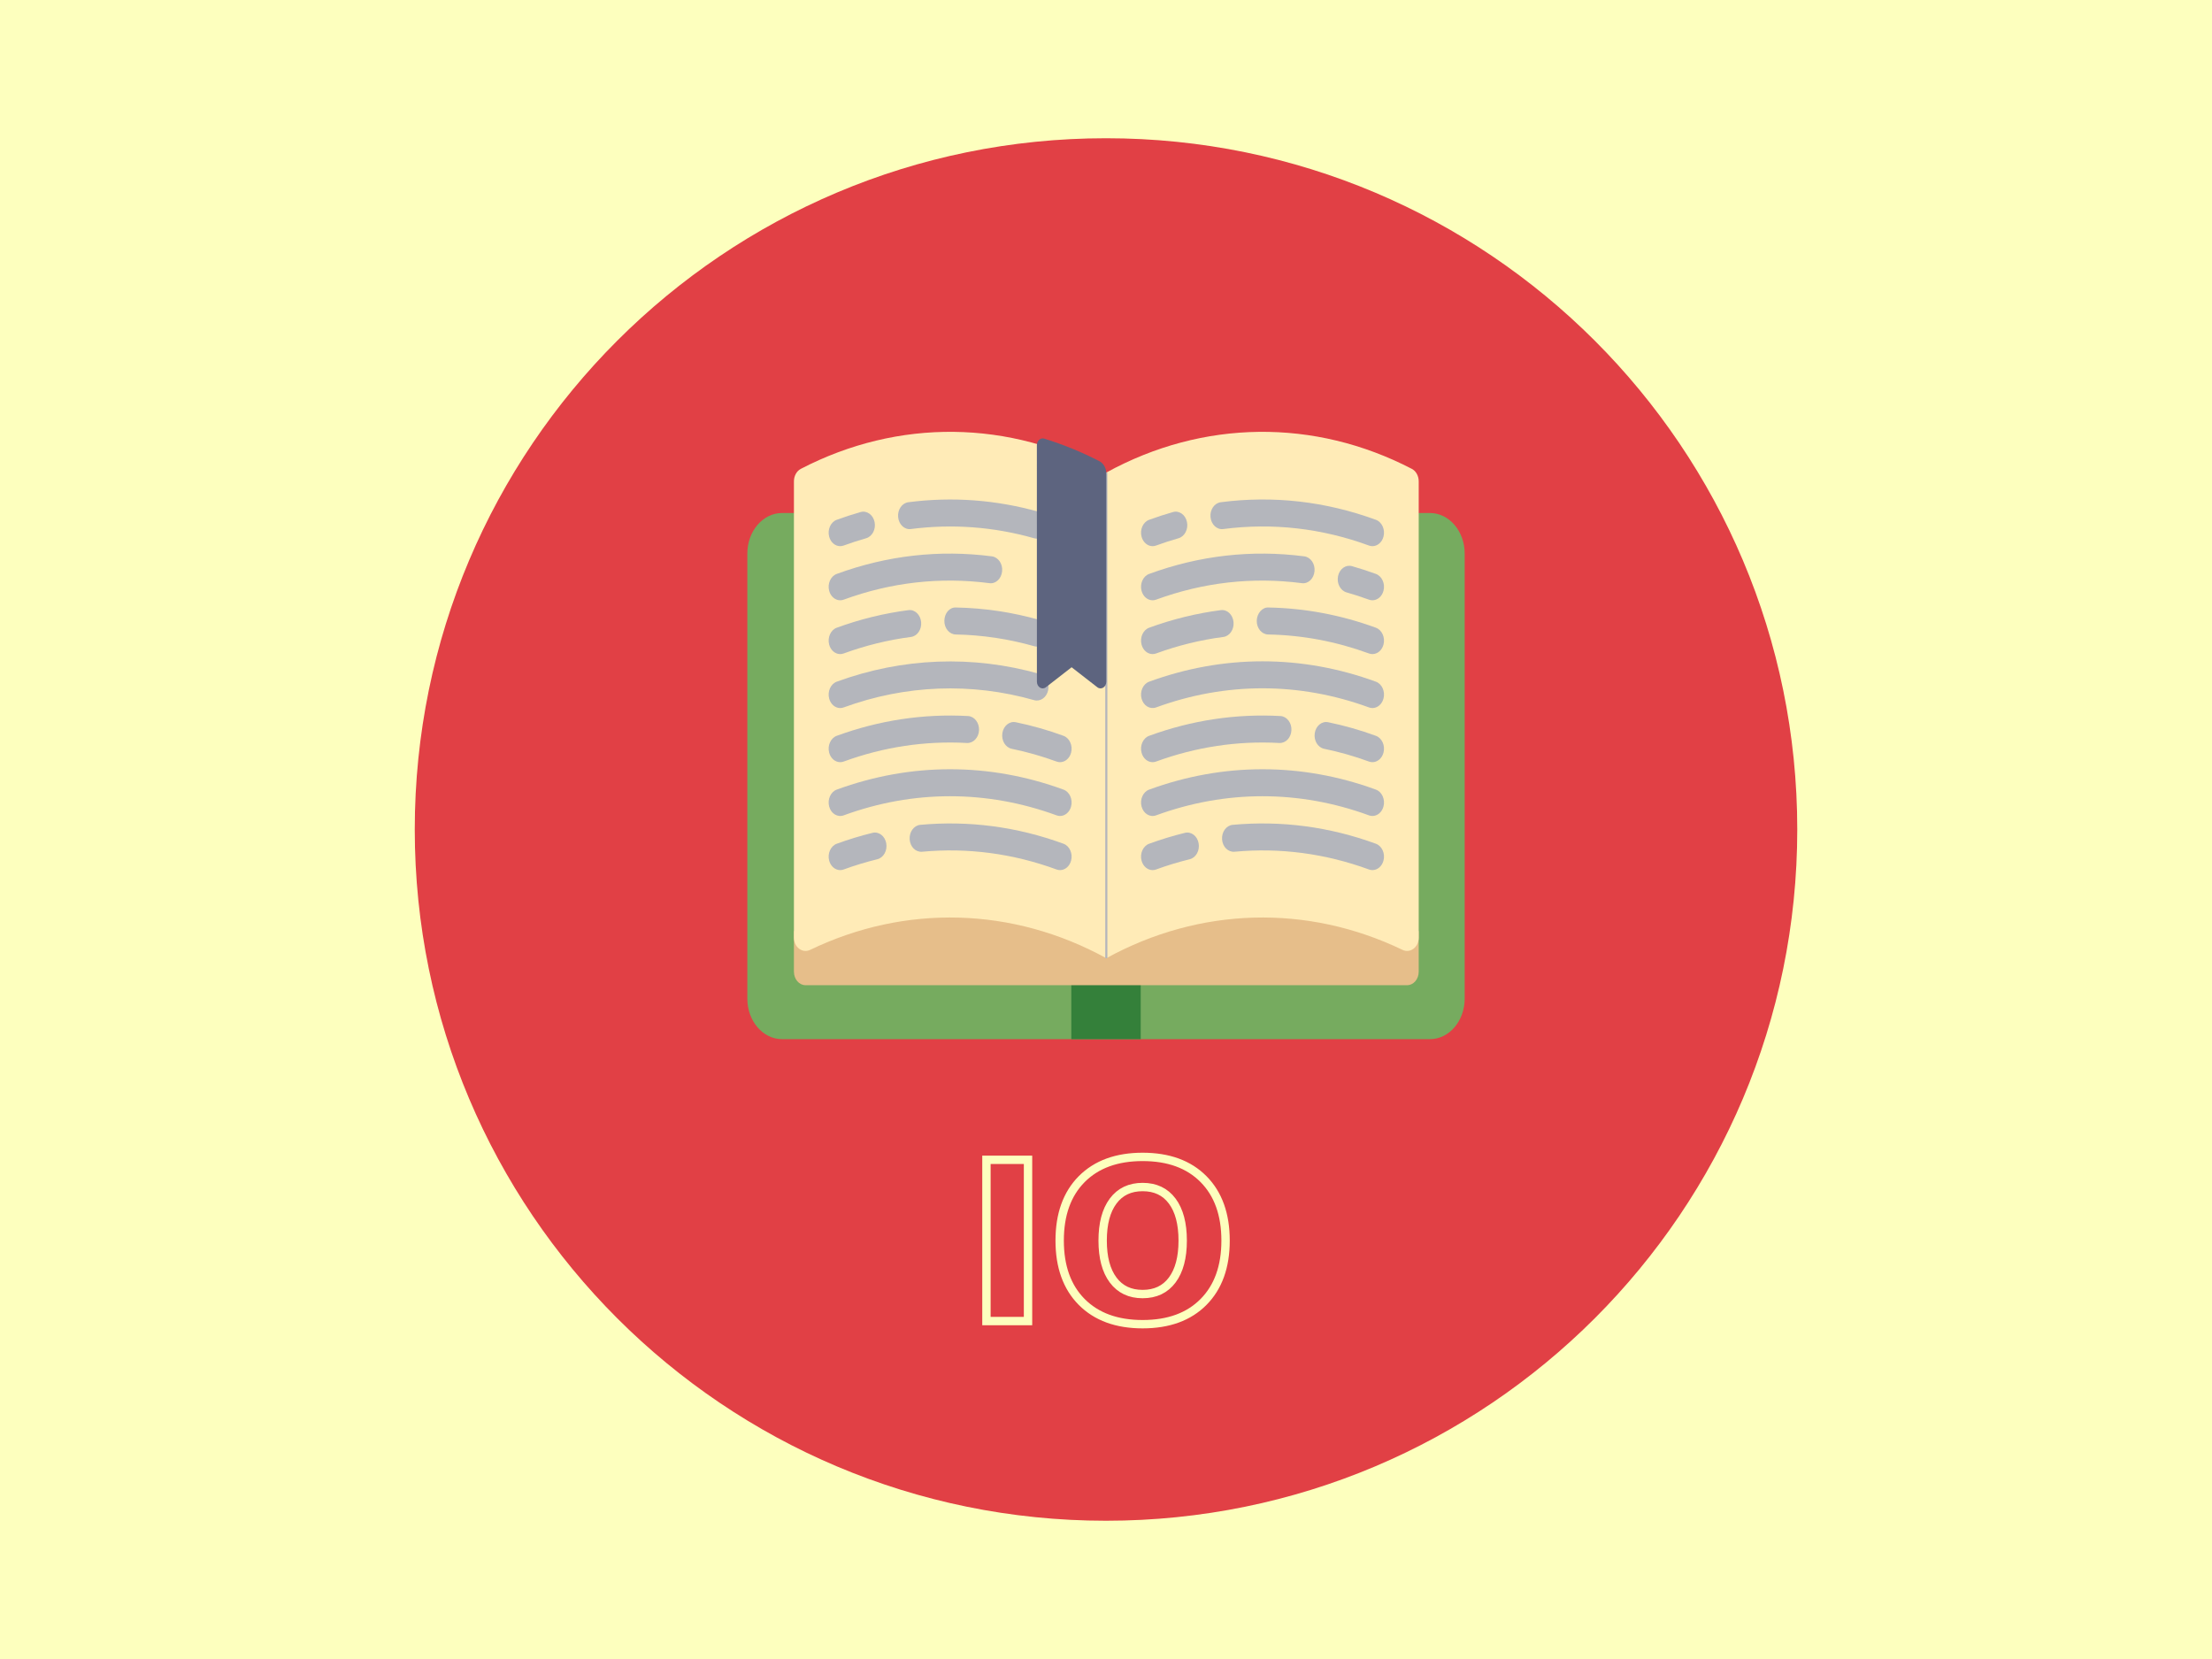
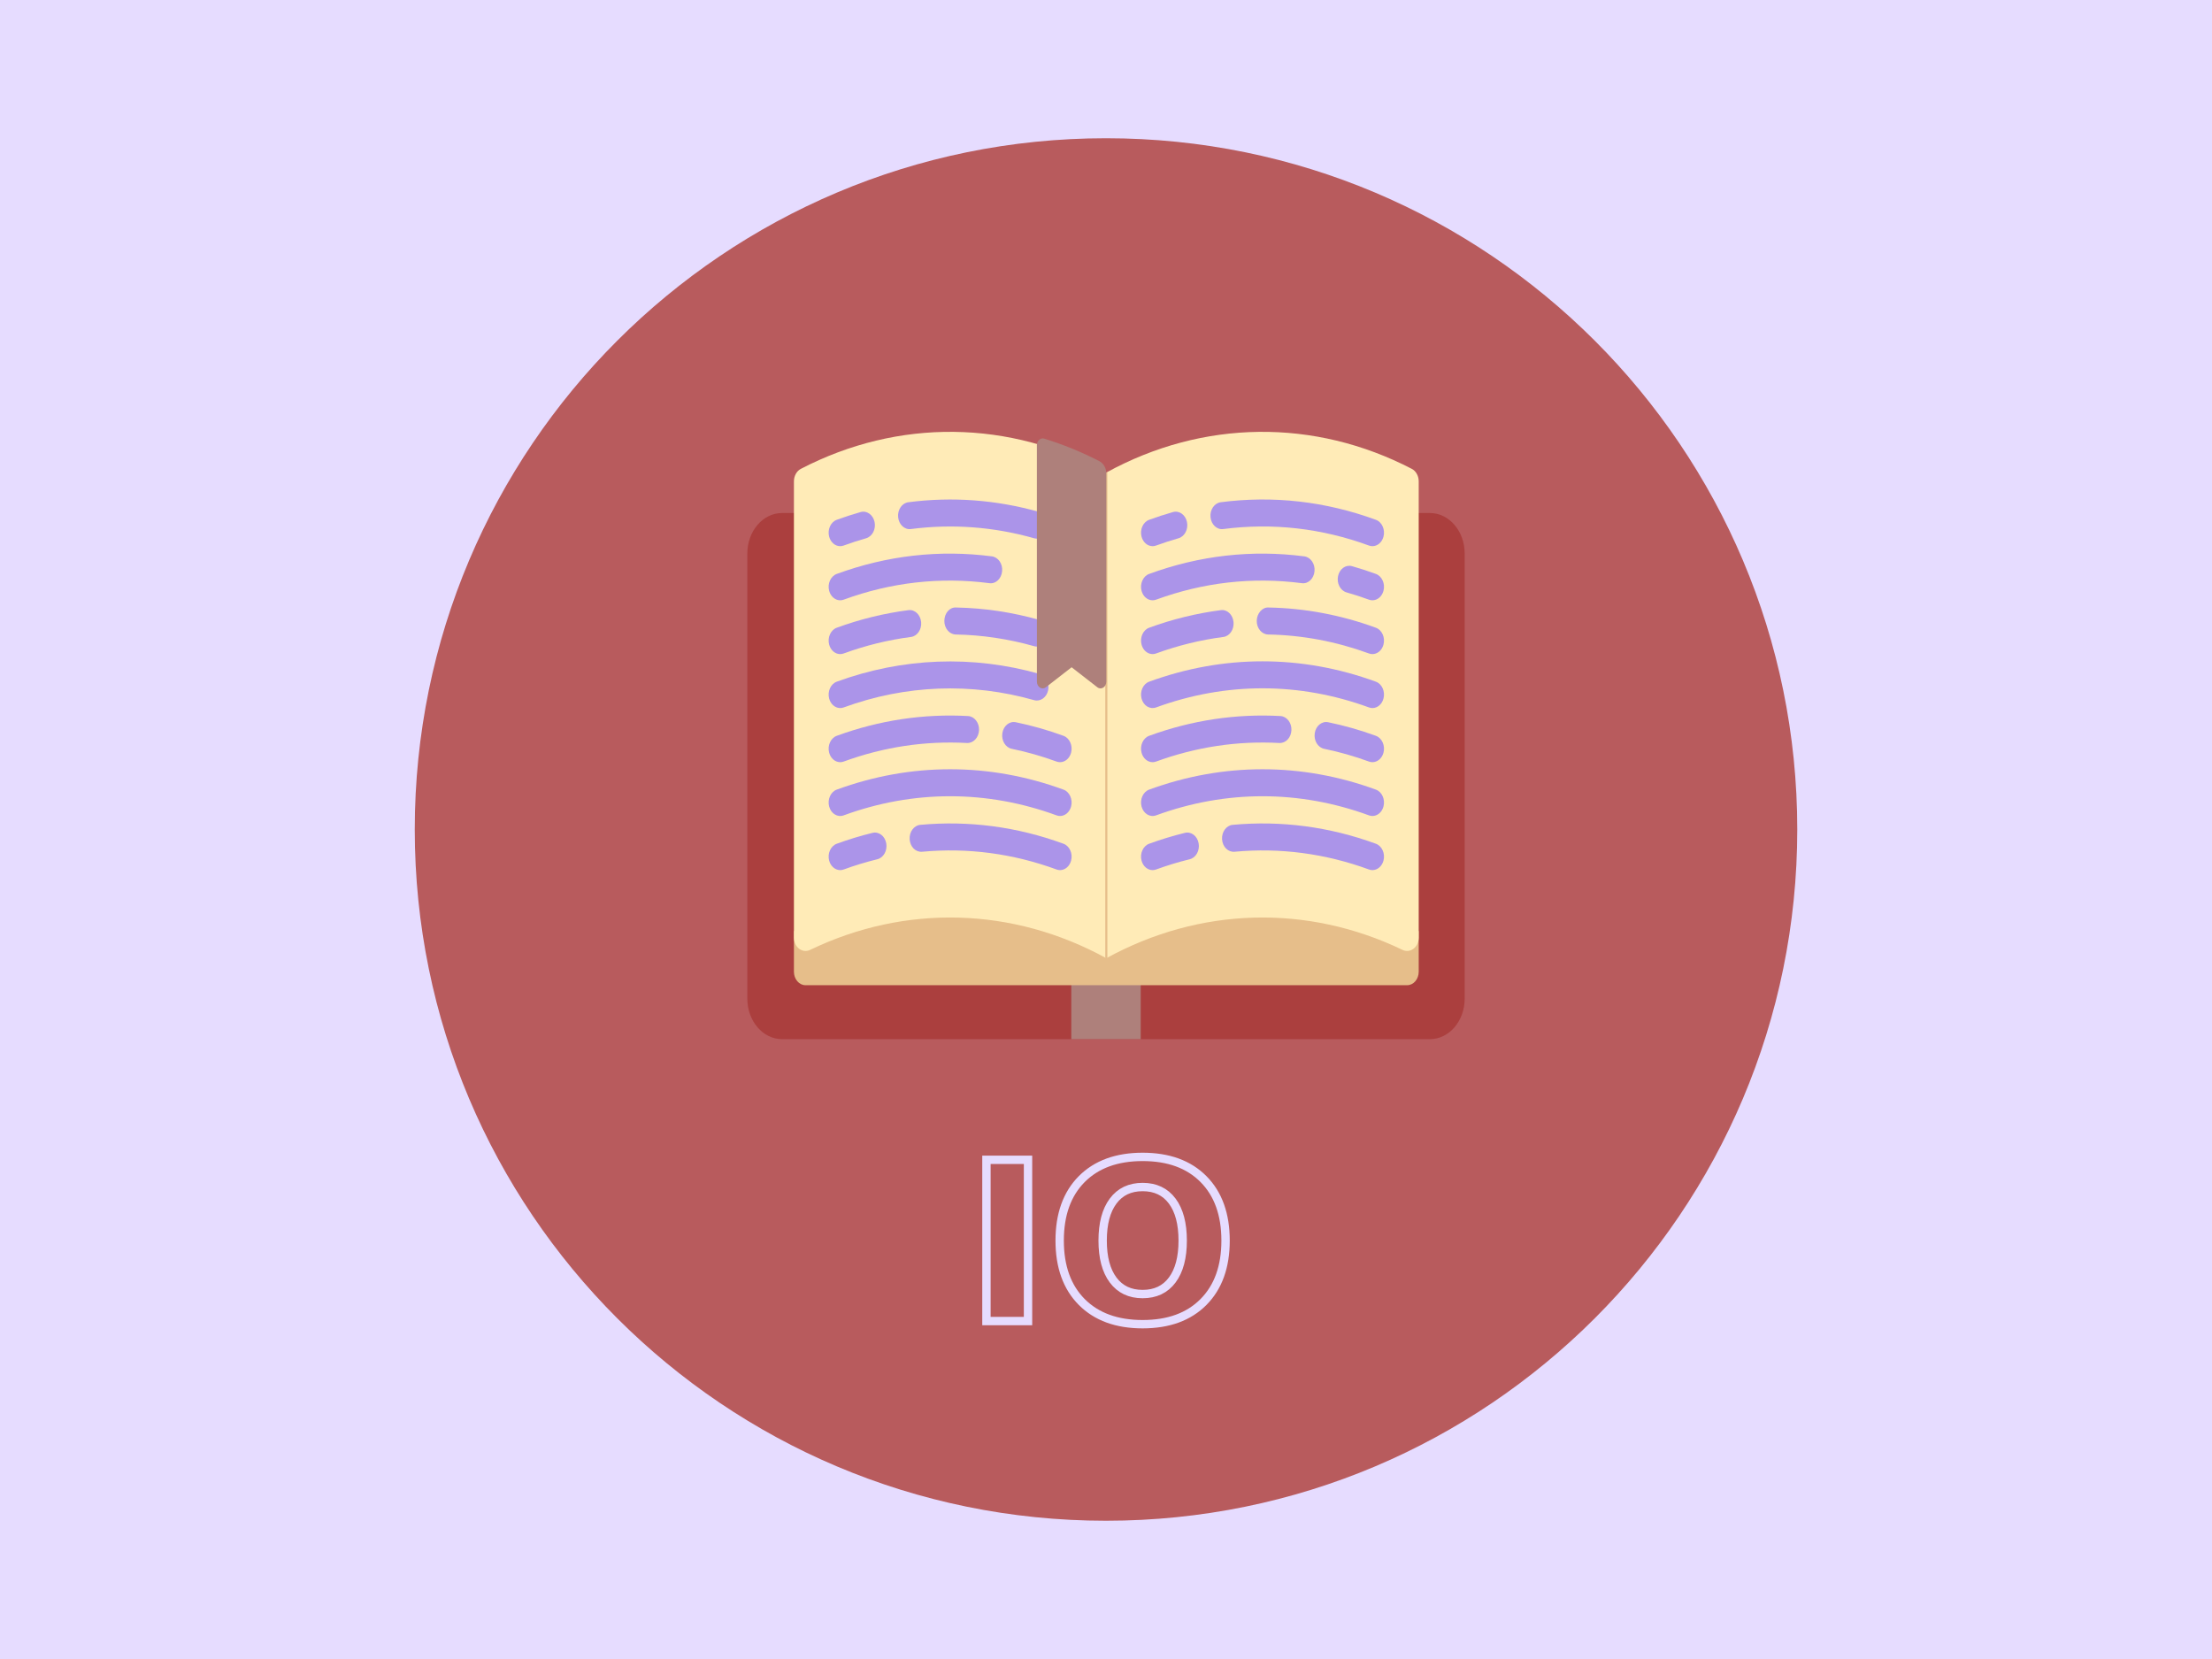
<svg xmlns="http://www.w3.org/2000/svg" width="400" height="300" viewBox="0 0 105.833 79.375" version="1.1" id="svg8">
  <defs id="defs2" />
  <g id="layer1" transform="translate(0,-217.625)">
-     <rect style="fill:#fdffbe;fill-opacity:1;stroke-width:0.25" id="rect4583" width="105.833" height="79.375" x="0" y="217.625" />
-     <circle style="fill:#e14045;fill-opacity:1;stroke-width:0.187" id="path3774" cx="52.917" cy="257.312" r="33.073" />
-     <g id="g6106" transform="matrix(0.06919637,0,0,0.08068456,35.75606,232.805)">
+     <rect style="fill:#e6dcff;fill-opacity:1;stroke-width:0.25" id="rect4583" width="105.833" height="79.375" x="0" y="217.625" />
+     <circle style="fill:#b85b5d;fill-opacity:1;stroke-width:0.187" id="path3774" cx="52.917" cy="257.312" r="33.073" />
+     <g id="g6106" transform="matrix(0.06919637,0,0,0.08068456,35.756,232.8054)">
      <g id="g5970">
        <g id="g5810" style="fill:#7bcb00;fill-opacity:1">
-           <path id="path5808" d="M 472,116.07 H 24 c -13.234,0 -24,10.766 -24,24 v 264 c 0,13.234 10.766,24 24,24 h 448 c 13.234,0 24,-10.766 24,-24 v -264 c 0,-13.234 -10.766,-24 -24,-24 z" style="fill:#76ab5f;fill-opacity:1" />
+           <path id="path5808" d="M 472,116.07 H 24 c -13.234,0 -24,10.766 -24,24 v 264 c 0,13.234 10.766,24 24,24 h 448 c 13.234,0 24,-10.766 24,-24 v -264 c 0,-13.234 -10.766,-24 -24,-24 z" style="fill:#ab3f3e;fill-opacity:1" />
        </g>
        <g id="g5814">
-           <rect id="rect5812" height="40" width="48" style="fill:#34803a;fill-opacity:1" y="388.07" x="224" />
+           <rect id="rect5812" height="40" width="48" style="fill:#ae847e;fill-opacity:0.941" y="388.07" x="224" />
        </g>
        <g id="g5818">
          <path id="path5816" d="m 464.219,364.07 v 24 c 0,4.418 -3.582,8 -8,8 h -416 c -4.418,0 -8,-3.582 -8,-8 v -24 l 47.781,-24 192,8 160,-8 z" style="fill:#e6be8a" />
        </g>
        <g id="g5822">
          <path id="path5820" d="m 43.443,375.116 c 65.739,-27.139 140.084,-25.487 204.776,4.954 v -288 C 181.394,60.625 104.27,59.9 36.97,89.894 c -2.896,1.291 -4.751,4.222 -4.751,7.393 v 270.515 c 0,5.779 5.883,9.519 11.224,7.314 z" style="fill:#ffebb7" />
        </g>
        <g id="g5826">
          <path id="path5824" d="m 248.219,380.07 c 64.692,-30.442 139.037,-32.093 204.776,-4.954 5.341,2.205 11.224,-1.535 11.224,-7.314 V 97.287 c 0,-3.171 -1.855,-6.102 -4.751,-7.393 C 392.168,59.9 315.043,60.625 248.219,92.07 Z" style="fill:#ffebb7;fill-opacity:1" />
        </g>
        <g id="g5832">
          <g id="g5830">
-             <path id="path5828" d="m 280.219,327.824 c -3.406,0 -6.563,-2.188 -7.633,-5.605 -1.32,-4.215 1.023,-8.707 5.234,-10.031 8.094,-2.543 16.422,-4.715 24.758,-6.461 4.313,-0.906 8.563,1.855 9.469,6.188 0.906,4.324 -1.859,8.563 -6.188,9.469 -7.828,1.641 -15.648,3.684 -23.242,6.07 -0.797,0.249 -1.609,0.37 -2.398,0.37 z" style="fill:#b4b6bc;fill-opacity:1" />
+             <path id="path5828" d="m 280.219,327.824 c -3.406,0 -6.563,-2.188 -7.633,-5.605 -1.32,-4.215 1.023,-8.707 5.234,-10.031 8.094,-2.543 16.422,-4.715 24.758,-6.461 4.313,-0.906 8.563,1.855 9.469,6.188 0.906,4.324 -1.859,8.563 -6.188,9.469 -7.828,1.641 -15.648,3.684 -23.242,6.07 -0.797,0.249 -1.609,0.37 -2.398,0.37 z" style="fill:#ab94e9;fill-opacity:1" />
          </g>
        </g>
        <g id="g5838">
          <g id="g5836">
-             <path id="path5834" d="m 432.219,327.824 c -0.789,0 -1.602,-0.121 -2.398,-0.371 -30.187,-9.48 -61.477,-13.031 -92.969,-10.523 -4.469,0.32 -8.258,-2.941 -8.609,-7.344 -0.344,-4.406 2.938,-8.258 7.344,-8.609 33.609,-2.641 66.891,1.117 99.031,11.211 4.211,1.324 6.555,5.816 5.234,10.031 -1.071,3.418 -4.227,5.605 -7.633,5.605 z" style="fill:#b4b6bc;fill-opacity:1" />
+             <path id="path5834" d="m 432.219,327.824 c -0.789,0 -1.602,-0.121 -2.398,-0.371 -30.187,-9.48 -61.477,-13.031 -92.969,-10.523 -4.469,0.32 -8.258,-2.941 -8.609,-7.344 -0.344,-4.406 2.938,-8.258 7.344,-8.609 33.609,-2.641 66.891,1.117 99.031,11.211 4.211,1.324 6.555,5.816 5.234,10.031 -1.071,3.418 -4.227,5.605 -7.633,5.605 z" style="fill:#ab94e9;fill-opacity:1" />
          </g>
        </g>
        <g id="g5844">
          <g id="g5842">
-             <path id="path5840" d="m 432.219,295.73 c -0.789,0 -1.602,-0.121 -2.398,-0.371 -48.156,-15.125 -99.047,-15.125 -147.203,0 -4.234,1.324 -8.719,-1.023 -10.031,-5.234 -1.32,-4.215 1.023,-8.707 5.234,-10.031 51.297,-16.109 105.5,-16.109 156.797,0 4.211,1.324 6.555,5.816 5.234,10.031 -1.071,3.418 -4.227,5.605 -7.633,5.605 z" style="fill:#b4b6bc;fill-opacity:1" />
+             <path id="path5840" d="m 432.219,295.73 c -0.789,0 -1.602,-0.121 -2.398,-0.371 -48.156,-15.125 -99.047,-15.125 -147.203,0 -4.234,1.324 -8.719,-1.023 -10.031,-5.234 -1.32,-4.215 1.023,-8.707 5.234,-10.031 51.297,-16.109 105.5,-16.109 156.797,0 4.211,1.324 6.555,5.816 5.234,10.031 -1.071,3.418 -4.227,5.605 -7.633,5.605 z" style="fill:#ab94e9;fill-opacity:1" />
          </g>
        </g>
        <g id="g5850">
          <g id="g5848">
-             <path id="path5846" d="m 280.219,263.824 c -3.406,0 -6.563,-2.188 -7.633,-5.605 -1.32,-4.215 1.023,-8.707 5.234,-10.031 29.445,-9.242 60,-13.176 90.781,-11.73 4.406,0.211 7.82,3.957 7.609,8.371 -0.203,4.422 -3.891,7.797 -8.375,7.613 -28.883,-1.363 -57.578,2.332 -85.219,11.012 -0.796,0.249 -1.608,0.37 -2.397,0.37 z" style="fill:#b4b6bc;fill-opacity:1" />
+             <path id="path5846" d="m 280.219,263.824 c -3.406,0 -6.563,-2.188 -7.633,-5.605 -1.32,-4.215 1.023,-8.707 5.234,-10.031 29.445,-9.242 60,-13.176 90.781,-11.73 4.406,0.211 7.82,3.957 7.609,8.371 -0.203,4.422 -3.891,7.797 -8.375,7.613 -28.883,-1.363 -57.578,2.332 -85.219,11.012 -0.796,0.249 -1.608,0.37 -2.397,0.37 z" style="fill:#ab94e9;fill-opacity:1" />
          </g>
        </g>
        <g id="g5856">
          <g id="g5854">
-             <path id="path5852" d="m 432.219,263.824 c -0.789,0 -1.602,-0.121 -2.398,-0.371 -10.109,-3.176 -20.539,-5.723 -31,-7.566 -4.352,-0.77 -7.258,-4.918 -6.484,-9.27 0.766,-4.348 4.922,-7.258 9.266,-6.488 11.141,1.965 22.242,4.676 33.016,8.059 4.211,1.324 6.555,5.816 5.234,10.031 -1.072,3.418 -4.228,5.605 -7.634,5.605 z" style="fill:#b4b6bc;fill-opacity:1" />
+             <path id="path5852" d="m 432.219,263.824 c -0.789,0 -1.602,-0.121 -2.398,-0.371 -10.109,-3.176 -20.539,-5.723 -31,-7.566 -4.352,-0.77 -7.258,-4.918 -6.484,-9.27 0.766,-4.348 4.922,-7.258 9.266,-6.488 11.141,1.965 22.242,4.676 33.016,8.059 4.211,1.324 6.555,5.816 5.234,10.031 -1.072,3.418 -4.228,5.605 -7.634,5.605 z" style="fill:#ab94e9;fill-opacity:1" />
          </g>
        </g>
        <g id="g5862">
          <g id="g5860">
-             <path id="path5858" d="m 432.219,231.73 c -0.789,0 -1.602,-0.121 -2.398,-0.371 -48.156,-15.125 -99.047,-15.125 -147.203,0 -4.234,1.316 -8.719,-1.027 -10.031,-5.234 -1.32,-4.215 1.023,-8.707 5.234,-10.031 51.297,-16.109 105.5,-16.109 156.797,0 4.211,1.324 6.555,5.816 5.234,10.031 -1.071,3.418 -4.227,5.605 -7.633,5.605 z" style="fill:#b4b6bc;fill-opacity:1" />
+             <path id="path5858" d="m 432.219,231.73 c -0.789,0 -1.602,-0.121 -2.398,-0.371 -48.156,-15.125 -99.047,-15.125 -147.203,0 -4.234,1.316 -8.719,-1.027 -10.031,-5.234 -1.32,-4.215 1.023,-8.707 5.234,-10.031 51.297,-16.109 105.5,-16.109 156.797,0 4.211,1.324 6.555,5.816 5.234,10.031 -1.071,3.418 -4.227,5.605 -7.633,5.605 z" style="fill:#ab94e9;fill-opacity:1" />
          </g>
        </g>
        <g id="g5868">
          <g id="g5866">
-             <path id="path5864" d="m 280.219,199.731 c -3.406,0 -6.563,-2.188 -7.633,-5.605 -1.32,-4.215 1.023,-8.707 5.234,-10.031 16.094,-5.055 32.75,-8.562 49.523,-10.422 4.453,-0.535 8.352,2.684 8.836,7.066 0.484,4.391 -2.68,8.348 -7.07,8.832 -15.742,1.75 -31.391,5.043 -46.492,9.789 -0.797,0.249 -1.609,0.371 -2.398,0.371 z" style="fill:#b4b6bc;fill-opacity:1" />
+             <path id="path5864" d="m 280.219,199.731 c -3.406,0 -6.563,-2.188 -7.633,-5.605 -1.32,-4.215 1.023,-8.707 5.234,-10.031 16.094,-5.055 32.75,-8.562 49.523,-10.422 4.453,-0.535 8.352,2.684 8.836,7.066 0.484,4.391 -2.68,8.348 -7.07,8.832 -15.742,1.75 -31.391,5.043 -46.492,9.789 -0.797,0.249 -1.609,0.371 -2.398,0.371 z" style="fill:#ab94e9;fill-opacity:1" />
          </g>
        </g>
        <g id="g5874">
          <g id="g5872">
-             <path id="path5870" d="m 432.219,199.731 c -0.789,0 -1.602,-0.121 -2.398,-0.371 -22.586,-7.098 -46.039,-10.887 -69.719,-11.258 -4.422,-0.07 -7.945,-3.707 -7.875,-8.125 0.07,-4.414 3.93,-8.133 8.125,-7.875 25.219,0.398 50.211,4.434 74.266,11.992 4.211,1.324 6.555,5.816 5.234,10.031 -1.079,3.418 -4.227,5.606 -7.633,5.606 z" style="fill:#b4b6bc;fill-opacity:1" />
+             <path id="path5870" d="m 432.219,199.731 c -0.789,0 -1.602,-0.121 -2.398,-0.371 -22.586,-7.098 -46.039,-10.887 -69.719,-11.258 -4.422,-0.07 -7.945,-3.707 -7.875,-8.125 0.07,-4.414 3.93,-8.133 8.125,-7.875 25.219,0.398 50.211,4.434 74.266,11.992 4.211,1.324 6.555,5.816 5.234,10.031 -1.079,3.418 -4.227,5.606 -7.633,5.606 z" style="fill:#ab94e9;fill-opacity:1" />
          </g>
        </g>
        <g id="g5880">
          <g id="g5878">
-             <path id="path5876" d="m 280.219,167.824 c -3.406,0 -6.563,-2.188 -7.633,-5.605 -1.32,-4.215 1.023,-8.707 5.234,-10.031 34.859,-10.949 70.937,-14.465 107.281,-10.422 4.391,0.484 7.555,4.441 7.07,8.832 -0.484,4.387 -4.359,7.637 -8.836,7.066 -34.094,-3.781 -67.992,-0.496 -100.719,9.789 -0.796,0.25 -1.608,0.371 -2.397,0.371 z" style="fill:#b4b6bc;fill-opacity:1" />
+             <path id="path5876" d="m 280.219,167.824 c -3.406,0 -6.563,-2.188 -7.633,-5.605 -1.32,-4.215 1.023,-8.707 5.234,-10.031 34.859,-10.949 70.937,-14.465 107.281,-10.422 4.391,0.484 7.555,4.441 7.07,8.832 -0.484,4.387 -4.359,7.637 -8.836,7.066 -34.094,-3.781 -67.992,-0.496 -100.719,9.789 -0.796,0.25 -1.608,0.371 -2.397,0.371 z" style="fill:#ab94e9;fill-opacity:1" />
          </g>
        </g>
        <g id="g5886">
          <g id="g5884">
-             <path id="path5882" d="m 432.219,167.824 c -0.789,0 -1.602,-0.121 -2.398,-0.371 -5.078,-1.598 -10.289,-3.047 -15.5,-4.316 -4.289,-1.047 -6.922,-5.375 -5.875,-9.668 1.047,-4.293 5.344,-6.918 9.672,-5.879 5.539,1.352 11.086,2.898 16.5,4.598 4.211,1.324 6.555,5.816 5.234,10.031 -1.071,3.418 -4.227,5.605 -7.633,5.605 z" style="fill:#b4b6bc;fill-opacity:1" />
+             <path id="path5882" d="m 432.219,167.824 c -0.789,0 -1.602,-0.121 -2.398,-0.371 -5.078,-1.598 -10.289,-3.047 -15.5,-4.316 -4.289,-1.047 -6.922,-5.375 -5.875,-9.668 1.047,-4.293 5.344,-6.918 9.672,-5.879 5.539,1.352 11.086,2.898 16.5,4.598 4.211,1.324 6.555,5.816 5.234,10.031 -1.071,3.418 -4.227,5.605 -7.633,5.605 z" style="fill:#ab94e9;fill-opacity:1" />
          </g>
        </g>
        <g id="g5892">
          <g id="g5890">
-             <path id="path5888" d="m 280.219,135.731 c -3.406,0 -6.563,-2.191 -7.633,-5.609 -1.32,-4.219 1.023,-8.707 5.242,-10.027 5.5,-1.727 11.047,-3.27 16.492,-4.594 4.266,-1.051 8.617,1.59 9.664,5.883 1.047,4.293 -1.594,8.621 -5.883,9.664 -5.109,1.242 -10.32,2.691 -15.492,4.312 -0.797,0.249 -1.601,0.371 -2.39,0.371 z" style="fill:#b4b6bc;fill-opacity:1" />
+             <path id="path5888" d="m 280.219,135.731 c -3.406,0 -6.563,-2.191 -7.633,-5.609 -1.32,-4.219 1.023,-8.707 5.242,-10.027 5.5,-1.727 11.047,-3.27 16.492,-4.594 4.266,-1.051 8.617,1.59 9.664,5.883 1.047,4.293 -1.594,8.621 -5.883,9.664 -5.109,1.242 -10.32,2.691 -15.492,4.312 -0.797,0.249 -1.601,0.371 -2.39,0.371 z" style="fill:#ab94e9;fill-opacity:1" />
          </g>
        </g>
        <g id="g5898">
          <g id="g5896">
-             <path id="path5894" d="m 432.219,135.731 c -0.789,0 -1.602,-0.121 -2.398,-0.371 -32.734,-10.285 -66.617,-13.566 -100.719,-9.789 -4.422,0.539 -8.352,-2.684 -8.836,-7.066 -0.484,-4.391 2.68,-8.348 7.07,-8.832 36.328,-4.043 72.414,-0.527 107.281,10.422 4.211,1.324 6.555,5.816 5.234,10.031 -1.07,3.417 -4.226,5.605 -7.632,5.605 z" style="fill:#b4b6bc;fill-opacity:1" />
+             <path id="path5894" d="m 432.219,135.731 c -0.789,0 -1.602,-0.121 -2.398,-0.371 -32.734,-10.285 -66.617,-13.566 -100.719,-9.789 -4.422,0.539 -8.352,-2.684 -8.836,-7.066 -0.484,-4.391 2.68,-8.348 7.07,-8.832 36.328,-4.043 72.414,-0.527 107.281,10.422 4.211,1.324 6.555,5.816 5.234,10.031 -1.07,3.417 -4.226,5.605 -7.632,5.605 z" style="fill:#ab94e9;fill-opacity:1" />
          </g>
        </g>
        <g id="g5904">
          <g id="g5902">
-             <path id="path5900" d="m 64.219,327.824 c -3.406,0 -6.562,-2.188 -7.633,-5.605 -1.32,-4.215 1.023,-8.707 5.234,-10.031 8.094,-2.543 16.422,-4.715 24.758,-6.461 4.32,-0.906 8.563,1.855 9.469,6.188 0.906,4.324 -1.859,8.563 -6.188,9.469 -7.828,1.641 -15.648,3.684 -23.242,6.07 -0.797,0.249 -1.609,0.37 -2.398,0.37 z" style="fill:#b4b6bc" />
+             <path id="path5900" d="m 64.219,327.824 c -3.406,0 -6.562,-2.188 -7.633,-5.605 -1.32,-4.215 1.023,-8.707 5.234,-10.031 8.094,-2.543 16.422,-4.715 24.758,-6.461 4.32,-0.906 8.563,1.855 9.469,6.188 0.906,4.324 -1.859,8.563 -6.188,9.469 -7.828,1.641 -15.648,3.684 -23.242,6.07 -0.797,0.249 -1.609,0.37 -2.398,0.37 z" style="fill:#ab94e9;fill-opacity:1" />
          </g>
        </g>
        <g id="g5910">
          <g id="g5908">
-             <path id="path5906" d="m 216.219,327.824 c -0.789,0 -1.602,-0.121 -2.398,-0.371 -30.18,-9.48 -61.477,-13.031 -92.969,-10.523 -4.531,0.32 -8.258,-2.941 -8.609,-7.344 -0.344,-4.406 2.938,-8.258 7.344,-8.609 33.609,-2.641 66.883,1.117 99.031,11.211 4.211,1.324 6.555,5.816 5.234,10.031 -1.071,3.418 -4.227,5.605 -7.633,5.605 z" style="fill:#b4b6bc" />
+             <path id="path5906" d="m 216.219,327.824 c -0.789,0 -1.602,-0.121 -2.398,-0.371 -30.18,-9.48 -61.477,-13.031 -92.969,-10.523 -4.531,0.32 -8.258,-2.941 -8.609,-7.344 -0.344,-4.406 2.938,-8.258 7.344,-8.609 33.609,-2.641 66.883,1.117 99.031,11.211 4.211,1.324 6.555,5.816 5.234,10.031 -1.071,3.418 -4.227,5.605 -7.633,5.605 z" style="fill:#ab94e9;fill-opacity:1" />
          </g>
        </g>
        <g id="g5916">
          <g id="g5914">
-             <path id="path5912" d="m 216.219,295.73 c -0.789,0 -1.602,-0.121 -2.398,-0.371 -48.156,-15.125 -99.047,-15.125 -147.203,0 -4.25,1.324 -8.719,-1.023 -10.031,-5.234 -1.32,-4.215 1.023,-8.707 5.234,-10.031 51.297,-16.109 105.5,-16.109 156.797,0 4.211,1.324 6.555,5.816 5.234,10.031 -1.071,3.418 -4.227,5.605 -7.633,5.605 z" style="fill:#b4b6bc" />
+             <path id="path5912" d="m 216.219,295.73 c -0.789,0 -1.602,-0.121 -2.398,-0.371 -48.156,-15.125 -99.047,-15.125 -147.203,0 -4.25,1.324 -8.719,-1.023 -10.031,-5.234 -1.32,-4.215 1.023,-8.707 5.234,-10.031 51.297,-16.109 105.5,-16.109 156.797,0 4.211,1.324 6.555,5.816 5.234,10.031 -1.071,3.418 -4.227,5.605 -7.633,5.605 z" style="fill:#ab94e9;fill-opacity:1" />
          </g>
        </g>
        <g id="g5922">
          <g id="g5920">
-             <path id="path5918" d="m 64.219,263.824 c -3.406,0 -6.562,-2.188 -7.633,-5.605 -1.32,-4.215 1.023,-8.707 5.234,-10.031 29.445,-9.242 60.023,-13.176 90.781,-11.73 4.406,0.211 7.82,3.957 7.609,8.371 -0.211,4.422 -3.938,7.797 -8.375,7.613 -28.891,-1.363 -57.578,2.332 -85.219,11.012 -0.796,0.249 -1.608,0.37 -2.397,0.37 z" style="fill:#b4b6bc" />
+             <path id="path5918" d="m 64.219,263.824 c -3.406,0 -6.562,-2.188 -7.633,-5.605 -1.32,-4.215 1.023,-8.707 5.234,-10.031 29.445,-9.242 60.023,-13.176 90.781,-11.73 4.406,0.211 7.82,3.957 7.609,8.371 -0.211,4.422 -3.938,7.797 -8.375,7.613 -28.891,-1.363 -57.578,2.332 -85.219,11.012 -0.796,0.249 -1.608,0.37 -2.397,0.37 z" style="fill:#ab94e9;fill-opacity:1" />
          </g>
        </g>
        <g id="g5928">
          <g id="g5926">
-             <path id="path5924" d="m 216.219,263.824 c -0.789,0 -1.602,-0.121 -2.398,-0.371 -10.109,-3.176 -20.539,-5.723 -31,-7.566 -4.352,-0.77 -7.258,-4.918 -6.484,-9.27 0.758,-4.348 4.93,-7.258 9.266,-6.488 11.141,1.965 22.242,4.676 33.016,8.059 4.211,1.324 6.555,5.816 5.234,10.031 -1.072,3.418 -4.228,5.605 -7.634,5.605 z" style="fill:#b4b6bc" />
+             <path id="path5924" d="m 216.219,263.824 c -0.789,0 -1.602,-0.121 -2.398,-0.371 -10.109,-3.176 -20.539,-5.723 -31,-7.566 -4.352,-0.77 -7.258,-4.918 -6.484,-9.27 0.758,-4.348 4.93,-7.258 9.266,-6.488 11.141,1.965 22.242,4.676 33.016,8.059 4.211,1.324 6.555,5.816 5.234,10.031 -1.072,3.418 -4.228,5.605 -7.634,5.605 z" style="fill:#ab94e9;fill-opacity:1" />
          </g>
        </g>
        <g id="g5934">
          <g id="g5932">
-             <path id="path5930" d="m 64.219,231.73 c -3.406,0 -6.562,-2.188 -7.633,-5.605 -1.32,-4.215 1.023,-8.707 5.234,-10.031 45.477,-14.277 94,-15.867 140.289,-4.594 4.297,1.047 6.93,5.375 5.883,9.668 -1.047,4.289 -5.398,6.902 -9.664,5.879 -43.469,-10.598 -89.016,-9.094 -131.711,4.313 -0.797,0.249 -1.609,0.37 -2.398,0.37 z" style="fill:#b4b6bc" />
+             <path id="path5930" d="m 64.219,231.73 c -3.406,0 -6.562,-2.188 -7.633,-5.605 -1.32,-4.215 1.023,-8.707 5.234,-10.031 45.477,-14.277 94,-15.867 140.289,-4.594 4.297,1.047 6.93,5.375 5.883,9.668 -1.047,4.289 -5.398,6.902 -9.664,5.879 -43.469,-10.598 -89.016,-9.094 -131.711,4.313 -0.797,0.249 -1.609,0.37 -2.398,0.37 z" style="fill:#ab94e9;fill-opacity:1" />
          </g>
        </g>
        <g id="g5940">
          <g id="g5938">
-             <path id="path5936" d="m 64.219,199.731 c -3.406,0 -6.562,-2.188 -7.633,-5.605 -1.32,-4.215 1.023,-8.707 5.234,-10.031 16.094,-5.055 32.75,-8.562 49.523,-10.422 4.414,-0.535 8.352,2.684 8.836,7.066 0.484,4.391 -2.68,8.348 -7.07,8.832 -15.742,1.75 -31.391,5.043 -46.492,9.789 -0.797,0.249 -1.609,0.371 -2.398,0.371 z" style="fill:#b4b6bc" />
+             <path id="path5936" d="m 64.219,199.731 c -3.406,0 -6.562,-2.188 -7.633,-5.605 -1.32,-4.215 1.023,-8.707 5.234,-10.031 16.094,-5.055 32.75,-8.562 49.523,-10.422 4.414,-0.535 8.352,2.684 8.836,7.066 0.484,4.391 -2.68,8.348 -7.07,8.832 -15.742,1.75 -31.391,5.043 -46.492,9.789 -0.797,0.249 -1.609,0.371 -2.398,0.371 z" style="fill:#ab94e9;fill-opacity:1" />
          </g>
        </g>
        <g id="g5946">
          <g id="g5944">
-             <path id="path5942" d="m 200.227,195.273 c -0.625,0 -1.266,-0.074 -1.898,-0.227 -17.734,-4.32 -35.984,-6.66 -54.227,-6.945 -4.422,-0.07 -7.945,-3.707 -7.875,-8.125 0.07,-4.414 3.523,-8.133 8.125,-7.875 19.437,0.309 38.867,2.797 57.758,7.398 4.297,1.047 6.93,5.375 5.883,9.668 -0.892,3.657 -4.165,6.106 -7.766,6.106 z" style="fill:#b4b6bc" />
+             <path id="path5942" d="m 200.227,195.273 c -0.625,0 -1.266,-0.074 -1.898,-0.227 -17.734,-4.32 -35.984,-6.66 -54.227,-6.945 -4.422,-0.07 -7.945,-3.707 -7.875,-8.125 0.07,-4.414 3.523,-8.133 8.125,-7.875 19.437,0.309 38.867,2.797 57.758,7.398 4.297,1.047 6.93,5.375 5.883,9.668 -0.892,3.657 -4.165,6.106 -7.766,6.106 z" style="fill:#ab94e9;fill-opacity:1" />
          </g>
        </g>
        <g id="g5952">
          <g id="g5950">
-             <path id="path5948" d="m 64.219,167.824 c -3.406,0 -6.562,-2.188 -7.633,-5.605 -1.32,-4.215 1.023,-8.707 5.234,-10.031 34.867,-10.949 70.945,-14.465 107.281,-10.422 4.391,0.484 7.555,4.441 7.07,8.832 -0.484,4.387 -4.391,7.637 -8.836,7.066 -34.094,-3.781 -67.992,-0.496 -100.719,9.789 -0.796,0.25 -1.608,0.371 -2.397,0.371 z" style="fill:#b4b6bc" />
+             <path id="path5948" d="m 64.219,167.824 c -3.406,0 -6.562,-2.188 -7.633,-5.605 -1.32,-4.215 1.023,-8.707 5.234,-10.031 34.867,-10.949 70.945,-14.465 107.281,-10.422 4.391,0.484 7.555,4.441 7.07,8.832 -0.484,4.387 -4.391,7.637 -8.836,7.066 -34.094,-3.781 -67.992,-0.496 -100.719,9.789 -0.796,0.25 -1.608,0.371 -2.397,0.371 z" style="fill:#ab94e9;fill-opacity:1" />
          </g>
        </g>
        <g id="g5958">
          <g id="g5956">
-             <path id="path5954" d="m 64.219,135.731 c -3.406,0 -6.562,-2.191 -7.633,-5.609 -1.32,-4.219 1.023,-8.707 5.242,-10.027 5.5,-1.727 11.047,-3.27 16.492,-4.594 4.258,-1.051 8.617,1.59 9.664,5.883 1.047,4.293 -1.594,8.621 -5.883,9.664 -5.109,1.242 -10.32,2.691 -15.492,4.312 -0.797,0.249 -1.601,0.371 -2.39,0.371 z" style="fill:#b4b6bc" />
+             <path id="path5954" d="m 64.219,135.731 c -3.406,0 -6.562,-2.191 -7.633,-5.609 -1.32,-4.219 1.023,-8.707 5.242,-10.027 5.5,-1.727 11.047,-3.27 16.492,-4.594 4.258,-1.051 8.617,1.59 9.664,5.883 1.047,4.293 -1.594,8.621 -5.883,9.664 -5.109,1.242 -10.32,2.691 -15.492,4.312 -0.797,0.249 -1.601,0.371 -2.39,0.371 z" style="fill:#ab94e9;fill-opacity:1" />
          </g>
        </g>
        <g id="g5964">
          <g id="g5962">
-             <path id="path5960" d="m 200.227,131.27 c -0.625,0 -1.266,-0.074 -1.898,-0.227 -27.961,-6.809 -56.633,-8.641 -85.227,-5.473 -4.391,0.539 -8.352,-2.676 -8.836,-7.066 -0.484,-4.391 2.68,-8.348 7.07,-8.832 30.445,-3.391 61,-1.422 90.773,5.824 4.297,1.047 6.93,5.375 5.883,9.668 -0.891,3.656 -4.164,6.106 -7.765,6.106 z" style="fill:#b4b6bc" />
+             <path id="path5960" d="m 200.227,131.27 c -0.625,0 -1.266,-0.074 -1.898,-0.227 -27.961,-6.809 -56.633,-8.641 -85.227,-5.473 -4.391,0.539 -8.352,-2.676 -8.836,-7.066 -0.484,-4.391 2.68,-8.348 7.07,-8.832 30.445,-3.391 61,-1.422 90.773,5.824 4.297,1.047 6.93,5.375 5.883,9.668 -0.891,3.656 -4.164,6.106 -7.765,6.106 z" style="fill:#ab94e9;fill-opacity:1" />
          </g>
        </g>
        <g id="g5968" />
      </g>
      <g id="g5972" />
      <g id="g5974" />
      <g id="g5976" />
      <g id="g5978" />
      <g id="g5980" />
      <g id="g5982" />
      <g id="g5984" />
      <g id="g5986" />
      <g id="g5988" />
      <g id="g5990" />
      <g id="g5992" />
      <g id="g5994" />
      <g id="g5996" />
      <g id="g5998" />
      <g id="g6000" />
    </g>
-     <g aria-label="IO" transform="matrix(0.2645833,0,0,0.2645833,6.074048,216.5667)" style="font-style:normal;font-weight:normal;font-size:40px;line-height:1.25;font-family:sans-serif;letter-spacing:0px;word-spacing:0px;fill:#e14045;fill-opacity:1;stroke:#fdffbe;stroke-width:1.512;stroke-miterlimit:4;stroke-dasharray:none;stroke-opacity:1" id="flowRoot4730">
-       <path d="m 155.422,213.73 h 7.52 v 29.16 h -7.52 z" style="font-style:normal;font-variant:normal;font-weight:bold;font-stretch:normal;font-size:40px;font-family:sans-serif;-inkscape-font-specification:'sans-serif Bold';fill:#e14045;fill-opacity:1;stroke:#fdffbe;stroke-width:1.512;stroke-miterlimit:4;stroke-dasharray:none;stroke-opacity:1" id="path4738" />
-       <path d="m 183.664,218.652 q -3.438,0 -5.332,2.539 -1.895,2.539 -1.895,7.148 0,4.59 1.895,7.129 1.895,2.539 5.332,2.539 3.457,0 5.352,-2.539 1.895,-2.539 1.895,-7.129 0,-4.609 -1.895,-7.148 -1.895,-2.539 -5.352,-2.539 z m 0,-5.449 q 7.031,0 11.016,4.023 3.984,4.023 3.984,11.113 0,7.07 -3.984,11.094 -3.984,4.023 -11.016,4.023 -7.012,0 -11.016,-4.023 -3.984,-4.023 -3.984,-11.094 0,-7.09 3.984,-11.113 4.004,-4.023 11.016,-4.023 z" style="font-style:normal;font-variant:normal;font-weight:bold;font-stretch:normal;font-size:40px;font-family:sans-serif;-inkscape-font-specification:'sans-serif Bold';fill:#e14045;fill-opacity:1;stroke:#fdffbe;stroke-width:1.512;stroke-miterlimit:4;stroke-dasharray:none;stroke-opacity:1" id="path4740" />
+     <g aria-label="IO" transform="matrix(0.2645833,0,0,0.2645833,6.074048,216.5667)" style="font-style:normal;font-weight:normal;font-size:40px;line-height:1.25;font-family:sans-serif;letter-spacing:0px;word-spacing:0px;fill:none;fill-opacity:1;stroke:#e6dcff;stroke-width:1.512;stroke-miterlimit:4;stroke-dasharray:none;stroke-opacity:1" id="flowRoot4730">
+       <path d="m 155.422,213.73 h 7.52 v 29.16 h -7.52 z" style="font-style:normal;font-variant:normal;font-weight:bold;font-stretch:normal;font-size:40px;font-family:sans-serif;-inkscape-font-specification:'sans-serif Bold';fill:none;fill-opacity:1;stroke:#e6dcff;stroke-width:1.512;stroke-miterlimit:4;stroke-dasharray:none;stroke-opacity:1" id="path4738" />
+       <path d="m 183.664,218.652 q -3.438,0 -5.332,2.539 -1.895,2.539 -1.895,7.148 0,4.59 1.895,7.129 1.895,2.539 5.332,2.539 3.457,0 5.352,-2.539 1.895,-2.539 1.895,-7.129 0,-4.609 -1.895,-7.148 -1.895,-2.539 -5.352,-2.539 z m 0,-5.449 q 7.031,0 11.016,4.023 3.984,4.023 3.984,11.113 0,7.07 -3.984,11.094 -3.984,4.023 -11.016,4.023 -7.012,0 -11.016,-4.023 -3.984,-4.023 -3.984,-11.094 0,-7.09 3.984,-11.113 4.004,-4.023 11.016,-4.023 z" style="font-style:normal;font-variant:normal;font-weight:bold;font-stretch:normal;font-size:40px;font-family:sans-serif;-inkscape-font-specification:'sans-serif Bold';fill:none;fill-opacity:1;stroke:#e6dcff;stroke-width:1.512;stroke-miterlimit:4;stroke-dasharray:none;stroke-opacity:1" id="path4740" />
    </g>
-     <path style="display:inline;fill:none;fill-opacity:1;fill-rule:evenodd;stroke:#b4b6bc;stroke-width:0.1;stroke-linecap:butt;stroke-linejoin:miter;stroke-miterlimit:4;stroke-dasharray:none;stroke-opacity:1" d="M 52.932,263.471 V 240.234" id="path4590" />
-     <path transform="matrix(0.06919637,0,0,0.08068456,35.75606,232.805)" id="path5966" d="m 200.219,216.064 c 0.001,3.194 3.561,5.1 6.219,3.328 L 224.219,207.538 242,219.392 c 2.658,1.772 6.219,-0.133 6.219,-3.328 V 92.734 c 0,-3.16 -1.843,-6.077 -4.731,-7.361 -12.457,-5.54 -25.259,-9.983 -38.262,-13.418 -2.537,-0.67 -5.03,1.292 -5.029,3.916 z" style="fill:#5d647f" />
+     <path style="display:inline;fill:none;fill-opacity:1;fill-rule:evenodd;stroke:#e6be8a;stroke-width:0.1;stroke-linecap:butt;stroke-linejoin:miter;stroke-miterlimit:4;stroke-dasharray:none;stroke-opacity:1" d="M 52.932,263.471 V 240.234" id="path4590" />
+     <path transform="matrix(0.06919637,0,0,0.08068456,35.75606,232.805)" id="path5966" d="m 200.219,216.064 c 0.001,3.194 3.561,5.1 6.219,3.328 L 224.219,207.538 242,219.392 c 2.658,1.772 6.219,-0.133 6.219,-3.328 V 92.734 c 0,-3.16 -1.843,-6.077 -4.731,-7.361 -12.457,-5.54 -25.259,-9.983 -38.262,-13.418 -2.537,-0.67 -5.03,1.292 -5.029,3.916 z" style="fill:#ae807b;fill-opacity:1" />
  </g>
</svg>
